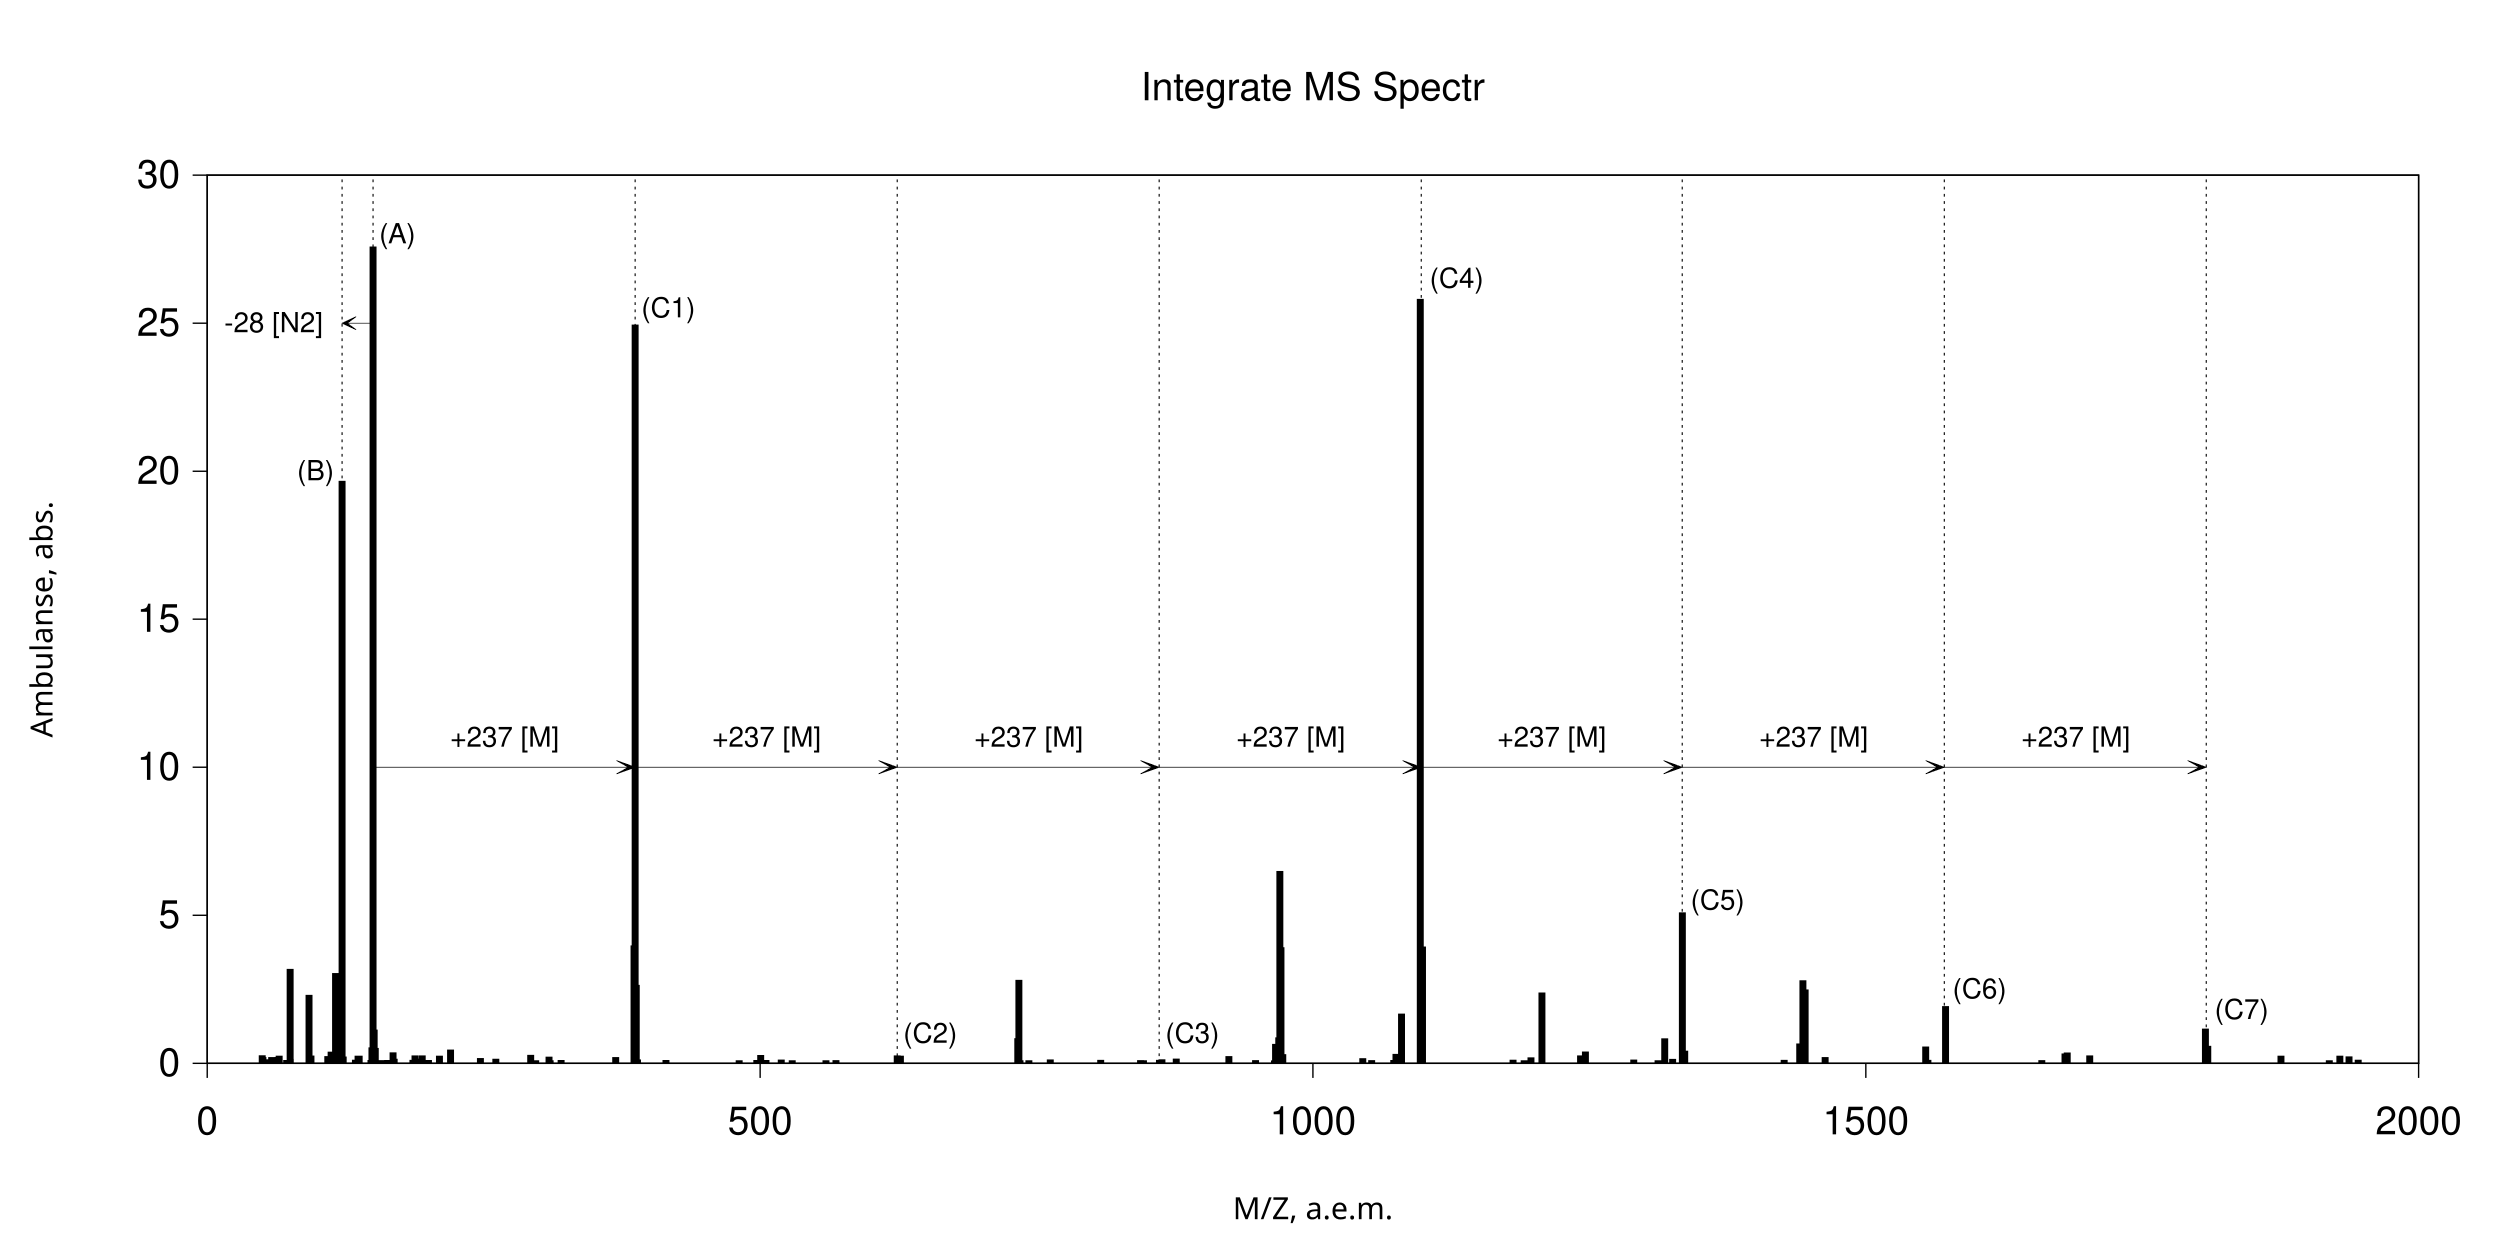
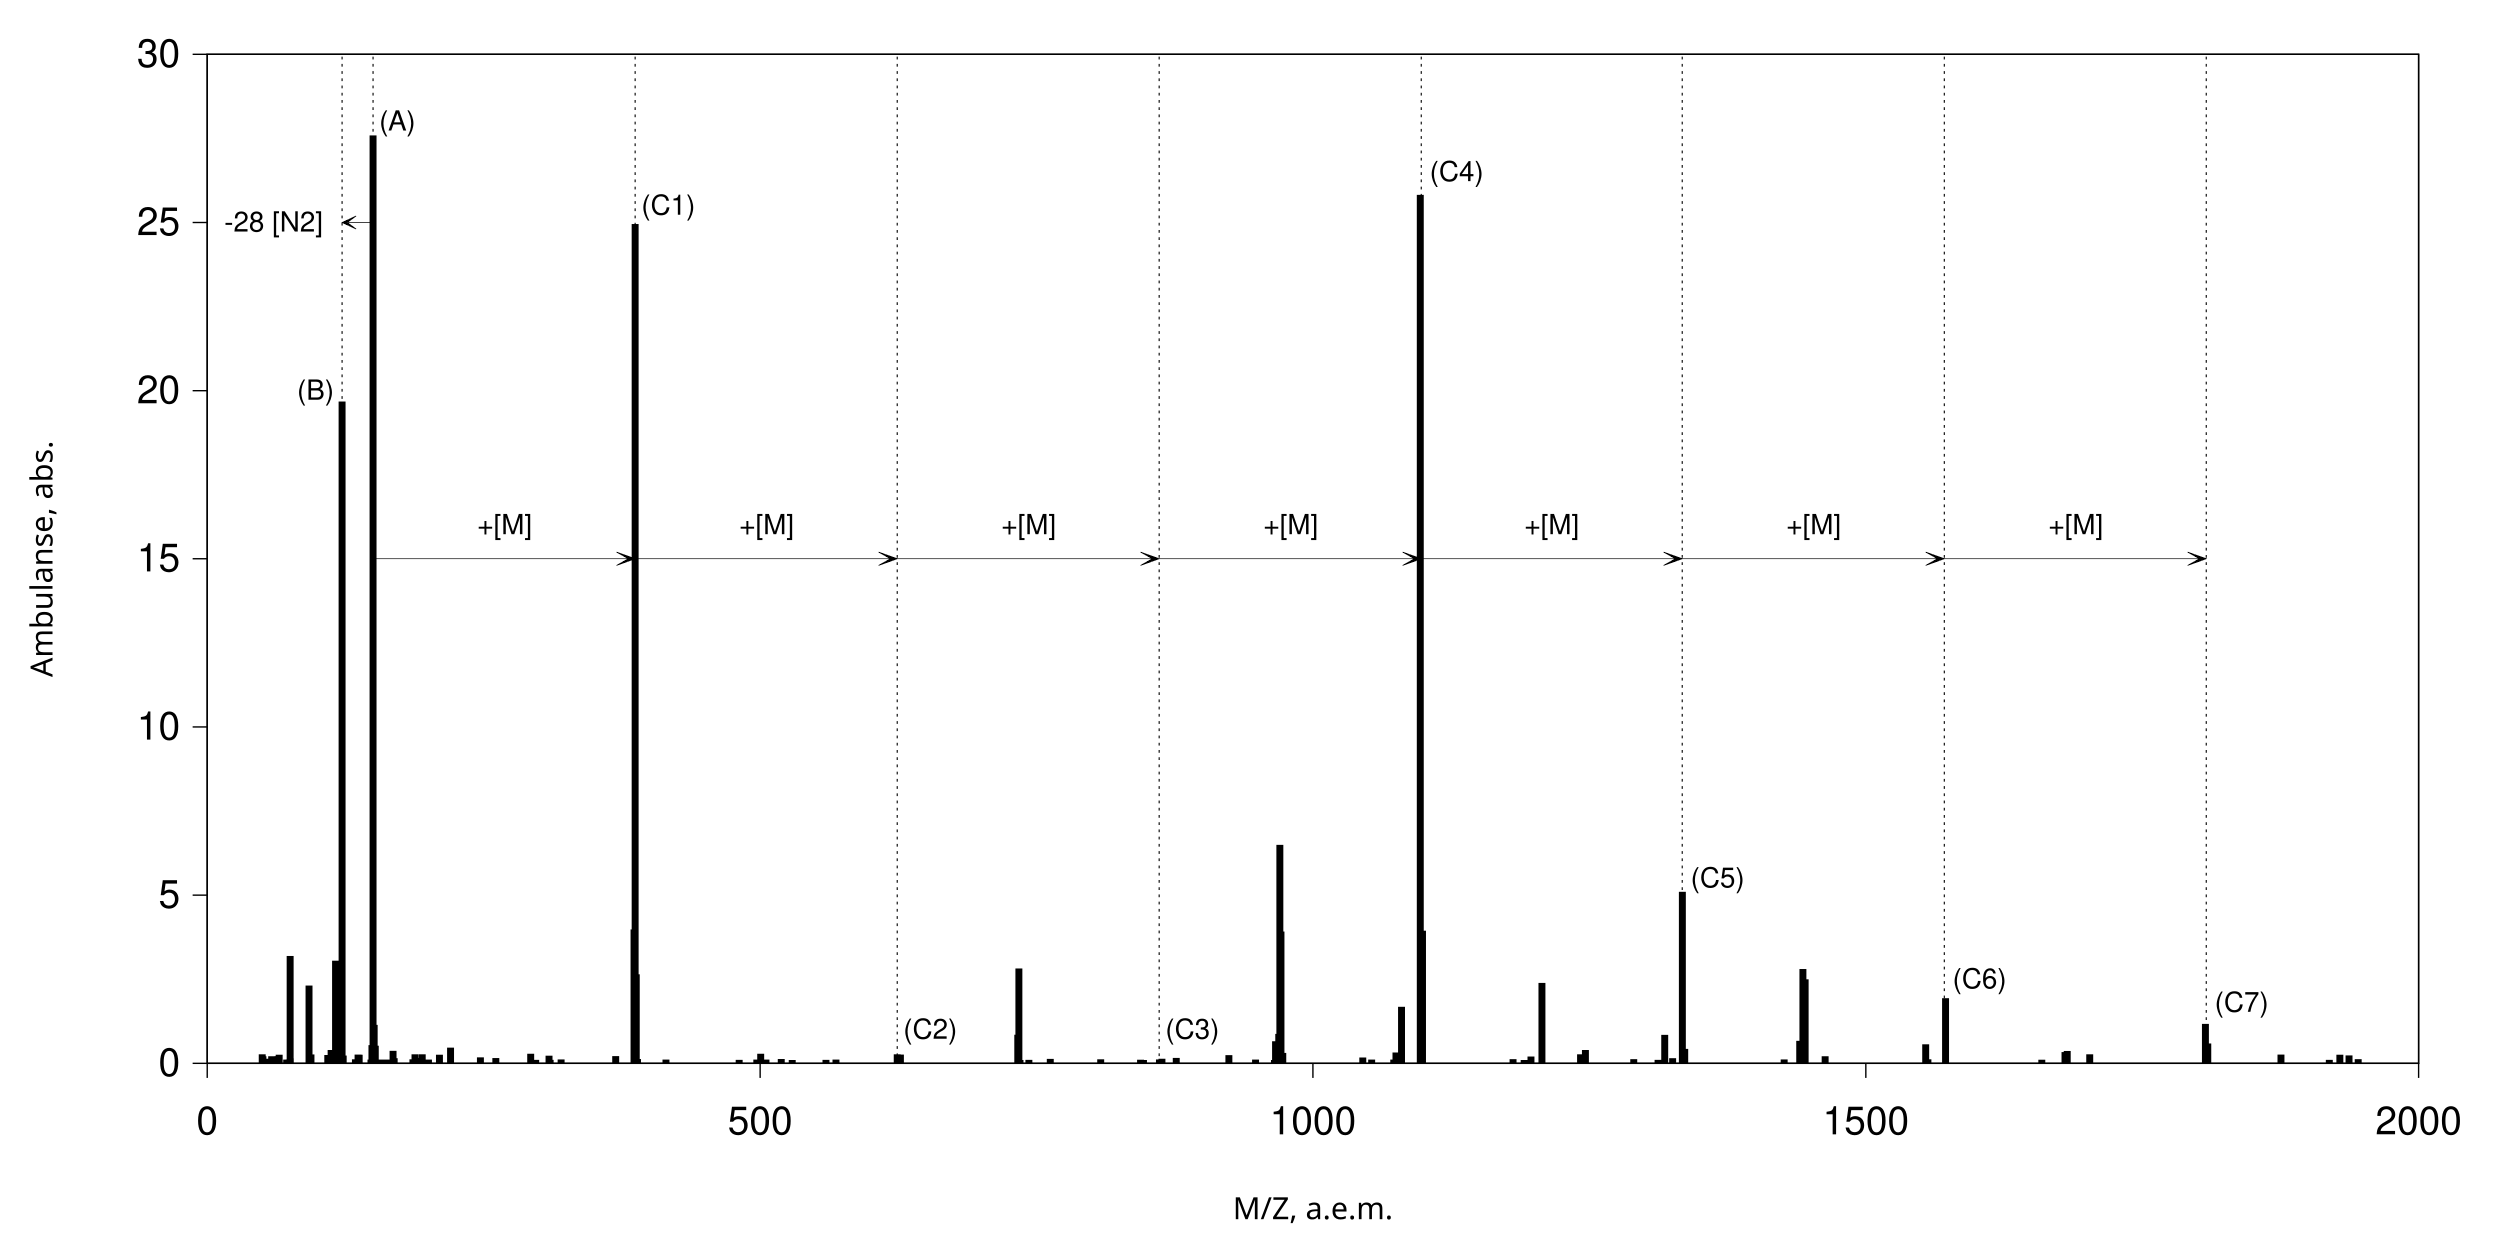
<svg xmlns="http://www.w3.org/2000/svg" xmlns:xlink="http://www.w3.org/1999/xlink" width="1800" height="900" viewBox="0 0 1800 900">
  <g id="gnuplot_canvas">
    <rect x="0" y="0" width="1800" height="900" fill="none" />
    <defs>
      <circle id="gpDot" r="0.5" stroke-width="0.5" />
      <path id="gpPt0" stroke-width="0.095" stroke="currentColor" d="M-1,0 h2 M0,-1 v2" />
      <path id="gpPt1" stroke-width="0.095" stroke="currentColor" d="M-1,-1 L1,1 M1,-1 L-1,1" />
      <path id="gpPt2" stroke-width="0.095" stroke="currentColor" d="M-1,0 L1,0 M0,-1 L0,1 M-1,-1 L1,1 M-1,1 L1,-1" />
      <rect id="gpPt3" stroke-width="0.095" stroke="currentColor" x="-1" y="-1" width="2" height="2" />
      <rect id="gpPt4" stroke-width="0.095" stroke="currentColor" fill="currentColor" x="-1" y="-1" width="2" height="2" />
      <circle id="gpPt5" stroke-width="0.095" stroke="currentColor" cx="0" cy="0" r="1" />
      <use xlink:href="#gpPt5" id="gpPt6" fill="currentColor" stroke="none" />
      <path id="gpPt7" stroke-width="0.095" stroke="currentColor" d="M0,-1.33 L-1.33,0.67 L1.33,0.67 z" />
      <use xlink:href="#gpPt7" id="gpPt8" fill="currentColor" stroke="none" />
      <use xlink:href="#gpPt7" id="gpPt9" stroke="currentColor" transform="rotate(180)" />
      <use xlink:href="#gpPt9" id="gpPt10" fill="currentColor" stroke="none" />
      <use xlink:href="#gpPt3" id="gpPt11" stroke="currentColor" transform="rotate(45)" />
      <use xlink:href="#gpPt11" id="gpPt12" fill="currentColor" stroke="none" />
      <path id="gpPt13" stroke-width="0.095" stroke="currentColor" d="M0,1.330 L1.265,0.411 L0.782,-1.067 L-0.782,-1.076 L-1.265,0.411 z" />
      <use xlink:href="#gpPt13" id="gpPt14" fill="currentColor" stroke="none" />
      <filter id="textbox" filterUnits="objectBoundingBox" x="0" y="0" height="1" width="1">
        <feFlood flood-color="white" flood-opacity="1" result="bgnd" />
        <feComposite in="SourceGraphic" in2="bgnd" operator="atop" />
      </filter>
      <filter id="greybox" filterUnits="objectBoundingBox" x="0" y="0" height="1" width="1">
        <feFlood flood-color="lightgrey" flood-opacity="1" result="grey" />
        <feComposite in="SourceGraphic" in2="grey" operator="atop" />
      </filter>
    </defs>
    <g fill="none" color="white" stroke="currentColor" stroke-width="1.00" stroke-linecap="butt" stroke-linejoin="miter">
</g>
    <g fill="none" color="black" stroke="currentColor" stroke-width="1.00" stroke-linecap="butt" stroke-linejoin="miter">
      <path stroke="black" d="M149.2,765.6 L138.7,765.6  " />
      <g transform="translate(129.7,774.7)" stroke="none" fill="black" font-family="Helvetica" font-size="28.00" text-anchor="end">
        <text>
          <tspan font-family="Helvetica"> 0</tspan>
        </text>
      </g>
    </g>
    <g fill="none" color="black" stroke="currentColor" stroke-width="1.00" stroke-linecap="butt" stroke-linejoin="miter">
-       <path stroke="black" d="M149.2,659.0 L138.7,659.0  " />
-       <g transform="translate(129.7,668.1)" stroke="none" fill="black" font-family="Helvetica" font-size="28.00" text-anchor="end">
+       <path stroke="black" d="M149.2,644.5 L138.7,644.5  " />
+       <g transform="translate(129.7,653.6)" stroke="none" fill="black" font-family="Helvetica" font-size="28.00" text-anchor="end">
        <text>
          <tspan font-family="Helvetica"> 5</tspan>
        </text>
      </g>
    </g>
    <g fill="none" color="black" stroke="currentColor" stroke-width="1.00" stroke-linecap="butt" stroke-linejoin="miter">
-       <path stroke="black" d="M149.2,552.4 L138.7,552.4  " />
-       <g transform="translate(129.7,561.5)" stroke="none" fill="black" font-family="Helvetica" font-size="28.00" text-anchor="end">
+       <path stroke="black" d="M149.2,523.4 L138.7,523.4  " />
+       <g transform="translate(129.7,532.5)" stroke="none" fill="black" font-family="Helvetica" font-size="28.00" text-anchor="end">
        <text>
          <tspan font-family="Helvetica"> 10</tspan>
        </text>
      </g>
    </g>
    <g fill="none" color="black" stroke="currentColor" stroke-width="1.00" stroke-linecap="butt" stroke-linejoin="miter">
-       <path stroke="black" d="M149.2,445.8 L138.7,445.8  " />
-       <g transform="translate(129.7,454.9)" stroke="none" fill="black" font-family="Helvetica" font-size="28.00" text-anchor="end">
+       <path stroke="black" d="M149.2,402.3 L138.7,402.3  " />
+       <g transform="translate(129.7,411.4)" stroke="none" fill="black" font-family="Helvetica" font-size="28.00" text-anchor="end">
        <text>
          <tspan font-family="Helvetica"> 15</tspan>
        </text>
      </g>
    </g>
    <g fill="none" color="black" stroke="currentColor" stroke-width="1.00" stroke-linecap="butt" stroke-linejoin="miter">
-       <path stroke="black" d="M149.2,339.3 L138.7,339.3  " />
-       <g transform="translate(129.7,348.4)" stroke="none" fill="black" font-family="Helvetica" font-size="28.00" text-anchor="end">
+       <path stroke="black" d="M149.2,281.3 L138.7,281.3  " />
+       <g transform="translate(129.7,290.4)" stroke="none" fill="black" font-family="Helvetica" font-size="28.00" text-anchor="end">
        <text>
          <tspan font-family="Helvetica"> 20</tspan>
        </text>
      </g>
    </g>
    <g fill="none" color="black" stroke="currentColor" stroke-width="1.00" stroke-linecap="butt" stroke-linejoin="miter">
-       <path stroke="black" d="M149.2,232.7 L138.7,232.7  " />
-       <g transform="translate(129.7,241.8)" stroke="none" fill="black" font-family="Helvetica" font-size="28.00" text-anchor="end">
+       <path stroke="black" d="M149.2,160.2 L138.7,160.2  " />
+       <g transform="translate(129.7,169.3)" stroke="none" fill="black" font-family="Helvetica" font-size="28.00" text-anchor="end">
        <text>
          <tspan font-family="Helvetica"> 25</tspan>
        </text>
      </g>
    </g>
    <g fill="none" color="black" stroke="currentColor" stroke-width="1.00" stroke-linecap="butt" stroke-linejoin="miter">
-       <path stroke="black" d="M149.2,126.1 L138.7,126.1  " />
-       <g transform="translate(129.7,135.2)" stroke="none" fill="black" font-family="Helvetica" font-size="28.00" text-anchor="end">
+       <path stroke="black" d="M149.2,39.1 L138.7,39.1  " />
+       <g transform="translate(129.7,48.2)" stroke="none" fill="black" font-family="Helvetica" font-size="28.00" text-anchor="end">
        <text>
          <tspan font-family="Helvetica"> 30</tspan>
        </text>
      </g>
    </g>
    <g fill="none" color="black" stroke="currentColor" stroke-width="1.00" stroke-linecap="butt" stroke-linejoin="miter">
      <path stroke="black" d="M149.2,765.6 L149.2,776.1  " />
      <g transform="translate(149.2,816.7)" stroke="none" fill="black" font-family="Helvetica" font-size="28.00" text-anchor="middle">
        <text>
          <tspan font-family="Helvetica"> 0</tspan>
        </text>
      </g>
    </g>
    <g fill="none" color="black" stroke="currentColor" stroke-width="1.00" stroke-linecap="butt" stroke-linejoin="miter">
      <path stroke="black" d="M547.3,765.6 L547.3,776.1  " />
      <g transform="translate(547.3,816.7)" stroke="none" fill="black" font-family="Helvetica" font-size="28.00" text-anchor="middle">
        <text>
          <tspan font-family="Helvetica"> 500</tspan>
        </text>
      </g>
    </g>
    <g fill="none" color="black" stroke="currentColor" stroke-width="1.00" stroke-linecap="butt" stroke-linejoin="miter">
      <path stroke="black" d="M945.3,765.6 L945.3,776.1  " />
      <g transform="translate(945.3,816.7)" stroke="none" fill="black" font-family="Helvetica" font-size="28.00" text-anchor="middle">
        <text>
          <tspan font-family="Helvetica"> 1000</tspan>
        </text>
      </g>
    </g>
    <g fill="none" color="black" stroke="currentColor" stroke-width="1.00" stroke-linecap="butt" stroke-linejoin="miter">
      <path stroke="black" d="M1343.4,765.6 L1343.4,776.1  " />
      <g transform="translate(1343.4,816.7)" stroke="none" fill="black" font-family="Helvetica" font-size="28.00" text-anchor="middle">
        <text>
          <tspan font-family="Helvetica"> 1500</tspan>
        </text>
      </g>
    </g>
    <g fill="none" color="black" stroke="currentColor" stroke-width="1.00" stroke-linecap="butt" stroke-linejoin="miter">
      <path stroke="black" d="M1741.4,765.6 L1741.4,776.1  " />
      <g transform="translate(1741.4,816.7)" stroke="none" fill="black" font-family="Helvetica" font-size="28.00" text-anchor="middle">
        <text>
          <tspan font-family="Helvetica"> 2000</tspan>
        </text>
      </g>
    </g>
    <g fill="none" color="black" stroke="currentColor" stroke-width="1.00" stroke-linecap="butt" stroke-linejoin="miter">
</g>
    <g fill="none" color="black" stroke="currentColor" stroke-width="1.00" stroke-linecap="butt" stroke-linejoin="miter">
-       <path stroke="black" d="M149.2,126.1 L149.2,765.6 L1741.4,765.6 L1741.4,126.1 L149.2,126.1 Z  " />
-       <g transform="translate(227.2,345.8)" stroke="none" fill="black" font-family="Helvetica" font-size="20.00" text-anchor="middle">
+       <path stroke="black" d="M149.2,39.1 L149.2,765.6 L1741.4,765.6 L1741.4,39.1 L149.2,39.1 Z  " />
+       <g transform="translate(227.2,287.8)" stroke="none" fill="black" font-family="Helvetica" font-size="20.00" text-anchor="middle">
        <text>
          <tspan font-family="Helvetica">(B)</tspan>
        </text>
      </g>
-       <g transform="translate(286.1,175.2)" stroke="none" fill="black" font-family="Helvetica" font-size="20.00" text-anchor="middle">
+       <g transform="translate(286.1,94.0)" stroke="none" fill="black" font-family="Helvetica" font-size="20.00" text-anchor="middle">
        <text>
          <tspan font-family="Helvetica">(A)</tspan>
        </text>
      </g>
-       <g transform="translate(481.2,228.5)" stroke="none" fill="black" font-family="Helvetica" font-size="20.00" text-anchor="middle">
+       <g transform="translate(481.2,154.6)" stroke="none" fill="black" font-family="Helvetica" font-size="20.00" text-anchor="middle">
        <text>
          <tspan font-family="Helvetica">(C1)</tspan>
        </text>
      </g>
-       <g transform="translate(669.8,750.8)" stroke="none" fill="black" font-family="Helvetica" font-size="20.00" text-anchor="middle">
+       <g transform="translate(669.8,747.9)" stroke="none" fill="black" font-family="Helvetica" font-size="20.00" text-anchor="middle">
        <text>
          <tspan font-family="Helvetica">(C2)</tspan>
        </text>
      </g>
-       <g transform="translate(858.5,750.8)" stroke="none" fill="black" font-family="Helvetica" font-size="20.00" text-anchor="middle">
+       <g transform="translate(858.5,747.9)" stroke="none" fill="black" font-family="Helvetica" font-size="20.00" text-anchor="middle">
        <text>
          <tspan font-family="Helvetica">(C3)</tspan>
        </text>
      </g>
-       <g transform="translate(1048.8,207.2)" stroke="none" fill="black" font-family="Helvetica" font-size="20.00" text-anchor="middle">
+       <g transform="translate(1048.8,130.4)" stroke="none" fill="black" font-family="Helvetica" font-size="20.00" text-anchor="middle">
        <text>
          <tspan font-family="Helvetica">(C4)</tspan>
        </text>
      </g>
-       <g transform="translate(1236.7,654.9)" stroke="none" fill="black" font-family="Helvetica" font-size="20.00" text-anchor="middle">
+       <g transform="translate(1236.7,638.9)" stroke="none" fill="black" font-family="Helvetica" font-size="20.00" text-anchor="middle">
        <text>
          <tspan font-family="Helvetica">(C5)</tspan>
        </text>
      </g>
-       <g transform="translate(1425.3,718.8)" stroke="none" fill="black" font-family="Helvetica" font-size="20.00" text-anchor="middle">
+       <g transform="translate(1425.3,711.6)" stroke="none" fill="black" font-family="Helvetica" font-size="20.00" text-anchor="middle">
        <text>
          <tspan font-family="Helvetica">(C6)</tspan>
        </text>
      </g>
-       <g transform="translate(1614.0,733.7)" stroke="none" fill="black" font-family="Helvetica" font-size="20.00" text-anchor="middle">
+       <g transform="translate(1614.0,728.5)" stroke="none" fill="black" font-family="Helvetica" font-size="20.00" text-anchor="middle">
        <text>
          <tspan font-family="Helvetica">(C7)</tspan>
        </text>
      </g>
-       <g transform="translate(197.0,239.2)" stroke="none" fill="black" font-family="Helvetica" font-size="20.00" text-anchor="middle">
+       <g transform="translate(197.0,166.7)" stroke="none" fill="black" font-family="Helvetica" font-size="20.00" text-anchor="middle">
        <text>
          <tspan font-family="Helvetica">-28 [N2]</tspan>
        </text>
      </g>
-       <g transform="translate(363.4,537.6)" stroke="none" fill="black" font-family="Helvetica" font-size="20.00" text-anchor="middle">
-         <text>
-           <tspan font-family="Helvetica">+237 [M]</tspan>
-         </text>
-       </g>
-       <g transform="translate(552.0,537.6)" stroke="none" fill="black" font-family="Helvetica" font-size="20.00" text-anchor="middle">
-         <text>
-           <tspan font-family="Helvetica">+237 [M]</tspan>
-         </text>
-       </g>
-       <g transform="translate(740.7,537.6)" stroke="none" fill="black" font-family="Helvetica" font-size="20.00" text-anchor="middle">
-         <text>
-           <tspan font-family="Helvetica">+237 [M]</tspan>
-         </text>
-       </g>
-       <g transform="translate(929.4,537.6)" stroke="none" fill="black" font-family="Helvetica" font-size="20.00" text-anchor="middle">
-         <text>
-           <tspan font-family="Helvetica">+237 [M]</tspan>
-         </text>
-       </g>
-       <g transform="translate(1117.3,537.6)" stroke="none" fill="black" font-family="Helvetica" font-size="20.00" text-anchor="middle">
-         <text>
-           <tspan font-family="Helvetica">+237 [M]</tspan>
-         </text>
-       </g>
-       <g transform="translate(1305.9,537.6)" stroke="none" fill="black" font-family="Helvetica" font-size="20.00" text-anchor="middle">
-         <text>
-           <tspan font-family="Helvetica">+237 [M]</tspan>
-         </text>
-       </g>
-       <g transform="translate(1494.6,537.6)" stroke="none" fill="black" font-family="Helvetica" font-size="20.00" text-anchor="middle">
-         <text>
-           <tspan font-family="Helvetica">+237 [M]</tspan>
+       <g transform="translate(363.4,384.6)" stroke="none" fill="black" font-family="Helvetica" font-size="20.00" text-anchor="middle">
+         <text>
+           <tspan font-family="Helvetica">+[M]</tspan>
+         </text>
+       </g>
+       <g transform="translate(552.0,384.6)" stroke="none" fill="black" font-family="Helvetica" font-size="20.00" text-anchor="middle">
+         <text>
+           <tspan font-family="Helvetica">+[M]</tspan>
+         </text>
+       </g>
+       <g transform="translate(740.7,384.6)" stroke="none" fill="black" font-family="Helvetica" font-size="20.00" text-anchor="middle">
+         <text>
+           <tspan font-family="Helvetica">+[M]</tspan>
+         </text>
+       </g>
+       <g transform="translate(929.4,384.6)" stroke="none" fill="black" font-family="Helvetica" font-size="20.00" text-anchor="middle">
+         <text>
+           <tspan font-family="Helvetica">+[M]</tspan>
+         </text>
+       </g>
+       <g transform="translate(1117.3,384.6)" stroke="none" fill="black" font-family="Helvetica" font-size="20.00" text-anchor="middle">
+         <text>
+           <tspan font-family="Helvetica">+[M]</tspan>
+         </text>
+       </g>
+       <g transform="translate(1305.9,384.6)" stroke="none" fill="black" font-family="Helvetica" font-size="20.00" text-anchor="middle">
+         <text>
+           <tspan font-family="Helvetica">+[M]</tspan>
+         </text>
+       </g>
+       <g transform="translate(1494.6,384.6)" stroke="none" fill="black" font-family="Helvetica" font-size="20.00" text-anchor="middle">
+         <text>
+           <tspan font-family="Helvetica">+[M]</tspan>
        </text>
      </g>
    </g>
    <g fill="none" color="black" stroke="black" stroke-width="0.80" stroke-linecap="butt" stroke-linejoin="miter">
</g>
    <g fill="none" color="black" stroke="currentColor" stroke-width="0.80" stroke-linecap="butt" stroke-linejoin="miter">
-       <path stroke="black" stroke-dasharray="2.0,3.2" d="M246.3,765.6 L246.3,126.1  " />
-     </g>
-     <g fill="none" color="black" stroke="currentColor" stroke-width="0.80" stroke-linecap="butt" stroke-linejoin="miter">
-       <path stroke="black" stroke-dasharray="2.0,3.2" d="M268.6,765.6 L268.6,126.1  " />
-     </g>
-     <g fill="none" color="black" stroke="currentColor" stroke-width="0.80" stroke-linecap="butt" stroke-linejoin="miter">
-       <path stroke="black" stroke-dasharray="2.0,3.2" d="M457.3,765.6 L457.3,126.1  " />
-     </g>
-     <g fill="none" color="black" stroke="currentColor" stroke-width="0.80" stroke-linecap="butt" stroke-linejoin="miter">
-       <path stroke="black" stroke-dasharray="2.0,3.2" d="M646.0,765.6 L646.0,126.1  " />
-     </g>
-     <g fill="none" color="black" stroke="currentColor" stroke-width="0.80" stroke-linecap="butt" stroke-linejoin="miter">
-       <path stroke="black" stroke-dasharray="2.0,3.2" d="M834.6,765.6 L834.6,126.1  " />
-     </g>
-     <g fill="none" color="black" stroke="currentColor" stroke-width="0.80" stroke-linecap="butt" stroke-linejoin="miter">
-       <path stroke="black" stroke-dasharray="2.0,3.2" d="M1023.3,765.6 L1023.3,126.1  " />
-     </g>
-     <g fill="none" color="black" stroke="currentColor" stroke-width="0.80" stroke-linecap="butt" stroke-linejoin="miter">
-       <path stroke="black" stroke-dasharray="2.0,3.2" d="M1211.2,765.6 L1211.2,126.1  " />
-     </g>
-     <g fill="none" color="black" stroke="currentColor" stroke-width="0.80" stroke-linecap="butt" stroke-linejoin="miter">
-       <path stroke="black" stroke-dasharray="2.0,3.2" d="M1399.9,765.6 L1399.9,126.1  " />
-     </g>
-     <g fill="none" color="black" stroke="currentColor" stroke-width="0.80" stroke-linecap="butt" stroke-linejoin="miter">
-       <path stroke="black" stroke-dasharray="2.0,3.2" d="M1588.5,765.6 L1588.5,126.1  " />
+       <path stroke="black" stroke-dasharray="2.0,3.2" d="M246.3,765.6 L246.3,39.1  " />
+     </g>
+     <g fill="none" color="black" stroke="currentColor" stroke-width="0.80" stroke-linecap="butt" stroke-linejoin="miter">
+       <path stroke="black" stroke-dasharray="2.0,3.2" d="M268.6,765.6 L268.6,39.1  " />
+     </g>
+     <g fill="none" color="black" stroke="currentColor" stroke-width="0.80" stroke-linecap="butt" stroke-linejoin="miter">
+       <path stroke="black" stroke-dasharray="2.0,3.2" d="M457.3,765.6 L457.3,39.1  " />
+     </g>
+     <g fill="none" color="black" stroke="currentColor" stroke-width="0.80" stroke-linecap="butt" stroke-linejoin="miter">
+       <path stroke="black" stroke-dasharray="2.0,3.2" d="M646.0,765.6 L646.0,39.1  " />
+     </g>
+     <g fill="none" color="black" stroke="currentColor" stroke-width="0.80" stroke-linecap="butt" stroke-linejoin="miter">
+       <path stroke="black" stroke-dasharray="2.0,3.2" d="M834.6,765.6 L834.6,39.1  " />
+     </g>
+     <g fill="none" color="black" stroke="currentColor" stroke-width="0.80" stroke-linecap="butt" stroke-linejoin="miter">
+       <path stroke="black" stroke-dasharray="2.0,3.2" d="M1023.3,765.6 L1023.3,39.1  " />
+     </g>
+     <g fill="none" color="black" stroke="currentColor" stroke-width="0.80" stroke-linecap="butt" stroke-linejoin="miter">
+       <path stroke="black" stroke-dasharray="2.0,3.2" d="M1211.2,765.6 L1211.2,39.1  " />
+     </g>
+     <g fill="none" color="black" stroke="currentColor" stroke-width="0.80" stroke-linecap="butt" stroke-linejoin="miter">
+       <path stroke="black" stroke-dasharray="2.0,3.2" d="M1399.9,765.6 L1399.9,39.1  " />
+     </g>
+     <g fill="none" color="black" stroke="currentColor" stroke-width="0.80" stroke-linecap="butt" stroke-linejoin="miter">
+       <path stroke="black" stroke-dasharray="2.0,3.2" d="M1588.5,765.6 L1588.5,39.1  " />
    </g>
    <g fill="none" color="black" stroke="black" stroke-width="0.50" stroke-linecap="butt" stroke-linejoin="miter">
</g>
    <g fill="none" color="black" stroke="currentColor" stroke-width="0.50" stroke-linecap="butt" stroke-linejoin="miter">
      <g stroke="none" shape-rendering="crispEdges">
-         <polygon fill="black" points="250.0,232.7 256.4,237.4 246.3,232.7 256.4,228.0 250.0,232.7 " />
-       </g>
-       <path stroke="black" d="M250.0,232.7 L256.4,237.4 L246.3,232.7 L256.4,228.0 L250.0,232.7 M268.6,232.7 L250.0,232.7  " />
-     </g>
-     <g fill="none" color="black" stroke="currentColor" stroke-width="0.50" stroke-linecap="butt" stroke-linejoin="miter">
-       <g stroke="none" shape-rendering="crispEdges">
-         <polygon fill="black" points="452.4,552.4 443.9,547.6 457.3,552.4 443.9,557.2 452.4,552.4 " />
-       </g>
-       <path stroke="black" d="M452.4,552.4 L443.9,547.6 L457.3,552.4 L443.9,557.2 L452.4,552.4 M268.6,552.4 L452.4,552.4  " />
-     </g>
-     <g fill="none" color="black" stroke="currentColor" stroke-width="0.50" stroke-linecap="butt" stroke-linejoin="miter">
-       <g stroke="none" shape-rendering="crispEdges">
-         <polygon fill="black" points="641.1,552.4 632.6,547.6 646.0,552.4 632.6,557.2 641.1,552.4 " />
-       </g>
-       <path stroke="black" d="M641.1,552.4 L632.6,547.6 L646.0,552.4 L632.6,557.2 L641.1,552.4 M457.3,552.4 L641.1,552.4  " />
-     </g>
-     <g fill="none" color="black" stroke="currentColor" stroke-width="0.50" stroke-linecap="butt" stroke-linejoin="miter">
-       <g stroke="none" shape-rendering="crispEdges">
-         <polygon fill="black" points="829.7,552.4 821.2,547.6 834.6,552.4 821.2,557.2 829.7,552.4 " />
-       </g>
-       <path stroke="black" d="M829.7,552.4 L821.2,547.6 L834.6,552.4 L821.2,557.2 L829.7,552.4 M646.0,552.4 L829.7,552.4  " />
-     </g>
-     <g fill="none" color="black" stroke="currentColor" stroke-width="0.50" stroke-linecap="butt" stroke-linejoin="miter">
-       <g stroke="none" shape-rendering="crispEdges">
-         <polygon fill="black" points="1018.4,552.4 1009.9,547.6 1023.3,552.4 1009.9,557.2 1018.4,552.4 " />
-       </g>
-       <path stroke="black" d="M1018.4,552.4 L1009.9,547.6 L1023.3,552.4 L1009.9,557.2 L1018.4,552.4 M834.6,552.4 L1018.4,552.4  " />
-     </g>
-     <g fill="none" color="black" stroke="currentColor" stroke-width="0.50" stroke-linecap="butt" stroke-linejoin="miter">
-       <g stroke="none" shape-rendering="crispEdges">
-         <polygon fill="black" points="1206.3,552.4 1197.8,547.6 1211.2,552.4 1197.8,557.2 1206.3,552.4 " />
-       </g>
-       <path stroke="black" d="M1206.3,552.4 L1197.8,547.6 L1211.2,552.4 L1197.8,557.2 L1206.3,552.4 M1023.3,552.4 L1206.3,552.4  " />
-     </g>
-     <g fill="none" color="black" stroke="currentColor" stroke-width="0.50" stroke-linecap="butt" stroke-linejoin="miter">
-       <g stroke="none" shape-rendering="crispEdges">
-         <polygon fill="black" points="1395.0,552.4 1386.5,547.6 1399.9,552.4 1386.5,557.2 1395.0,552.4 " />
-       </g>
-       <path stroke="black" d="M1395.0,552.4 L1386.5,547.6 L1399.9,552.4 L1386.5,557.2 L1395.0,552.4 M1211.2,552.4 L1395.0,552.4  " />
-     </g>
-     <g fill="none" color="black" stroke="currentColor" stroke-width="0.50" stroke-linecap="butt" stroke-linejoin="miter">
-       <g stroke="none" shape-rendering="crispEdges">
-         <polygon fill="black" points="1583.6,552.4 1575.1,547.6 1588.5,552.4 1575.1,557.2 1583.6,552.4 " />
-       </g>
-       <path stroke="black" d="M1583.6,552.4 L1575.1,547.6 L1588.5,552.4 L1575.1,557.2 L1583.6,552.4 M1399.9,552.4 L1583.6,552.4  " />
+         <polygon fill="black" points="250.0,160.2 256.4,164.9 246.3,160.2 256.4,155.5 250.0,160.2 " />
+       </g>
+       <path stroke="black" d="M250.0,160.2 L256.4,164.9 L246.3,160.2 L256.4,155.5 L250.0,160.2 M268.6,160.2 L250.0,160.2  " />
+     </g>
+     <g fill="none" color="black" stroke="currentColor" stroke-width="0.50" stroke-linecap="butt" stroke-linejoin="miter">
+       <g stroke="none" shape-rendering="crispEdges">
+         <polygon fill="black" points="452.4,402.3 443.9,397.5 457.3,402.3 443.9,407.1 452.4,402.3 " />
+       </g>
+       <path stroke="black" d="M452.4,402.3 L443.9,397.5 L457.3,402.3 L443.9,407.1 L452.4,402.3 M268.6,402.3 L452.4,402.3  " />
+     </g>
+     <g fill="none" color="black" stroke="currentColor" stroke-width="0.50" stroke-linecap="butt" stroke-linejoin="miter">
+       <g stroke="none" shape-rendering="crispEdges">
+         <polygon fill="black" points="641.1,402.3 632.6,397.5 646.0,402.3 632.6,407.1 641.1,402.3 " />
+       </g>
+       <path stroke="black" d="M641.1,402.3 L632.6,397.5 L646.0,402.3 L632.6,407.1 L641.1,402.3 M457.3,402.3 L641.1,402.3  " />
+     </g>
+     <g fill="none" color="black" stroke="currentColor" stroke-width="0.50" stroke-linecap="butt" stroke-linejoin="miter">
+       <g stroke="none" shape-rendering="crispEdges">
+         <polygon fill="black" points="829.7,402.3 821.2,397.5 834.6,402.3 821.2,407.1 829.7,402.3 " />
+       </g>
+       <path stroke="black" d="M829.7,402.3 L821.2,397.5 L834.6,402.3 L821.2,407.1 L829.7,402.3 M646.0,402.3 L829.7,402.3  " />
+     </g>
+     <g fill="none" color="black" stroke="currentColor" stroke-width="0.50" stroke-linecap="butt" stroke-linejoin="miter">
+       <g stroke="none" shape-rendering="crispEdges">
+         <polygon fill="black" points="1018.4,402.3 1009.9,397.5 1023.3,402.3 1009.9,407.1 1018.4,402.3 " />
+       </g>
+       <path stroke="black" d="M1018.4,402.3 L1009.9,397.5 L1023.3,402.3 L1009.9,407.1 L1018.4,402.3 M834.6,402.3 L1018.4,402.3  " />
+     </g>
+     <g fill="none" color="black" stroke="currentColor" stroke-width="0.50" stroke-linecap="butt" stroke-linejoin="miter">
+       <g stroke="none" shape-rendering="crispEdges">
+         <polygon fill="black" points="1206.3,402.3 1197.8,397.5 1211.2,402.3 1197.8,407.1 1206.3,402.3 " />
+       </g>
+       <path stroke="black" d="M1206.3,402.3 L1197.8,397.5 L1211.2,402.3 L1197.8,407.1 L1206.3,402.3 M1023.3,402.3 L1206.3,402.3  " />
+     </g>
+     <g fill="none" color="black" stroke="currentColor" stroke-width="0.50" stroke-linecap="butt" stroke-linejoin="miter">
+       <g stroke="none" shape-rendering="crispEdges">
+         <polygon fill="black" points="1395.0,402.3 1386.5,397.5 1399.9,402.3 1386.5,407.1 1395.0,402.3 " />
+       </g>
+       <path stroke="black" d="M1395.0,402.3 L1386.5,397.5 L1399.9,402.3 L1386.5,407.1 L1395.0,402.3 M1211.2,402.3 L1395.0,402.3  " />
+     </g>
+     <g fill="none" color="black" stroke="currentColor" stroke-width="0.50" stroke-linecap="butt" stroke-linejoin="miter">
+       <g stroke="none" shape-rendering="crispEdges">
+         <polygon fill="black" points="1583.6,402.3 1575.1,397.5 1588.5,402.3 1575.1,407.1 1583.6,402.3 " />
+       </g>
+       <path stroke="black" d="M1583.6,402.3 L1575.1,397.5 L1588.5,402.3 L1575.1,407.1 L1583.6,402.3 M1399.9,402.3 L1583.6,402.3  " />
    </g>
    <g fill="none" color="black" stroke="black" stroke-width="1.00" stroke-linecap="butt" stroke-linejoin="miter">
</g>
    <g fill="none" color="black" stroke="currentColor" stroke-width="1.00" stroke-linecap="butt" stroke-linejoin="miter">
-       <g transform="translate(37.8,445.9) rotate(270)" stroke="none" fill="black" font-family="Helvetica-Bold" font-size="22.00" text-anchor="middle">
+       <g transform="translate(37.8,402.4) rotate(270)" stroke="none" fill="black" font-family="Helvetica-Bold" font-size="22.00" text-anchor="middle">
        <text>
          <tspan font-family="Helvetica-Bold">Ambulanse, abs.</tspan>
        </text>
      </g>
    </g>
    <g fill="none" color="black" stroke="currentColor" stroke-width="1.00" stroke-linecap="butt" stroke-linejoin="miter">
      <g transform="translate(945.3,877.8)" stroke="none" fill="black" font-family="Helvetica-Bold" font-size="22.00" text-anchor="middle">
        <text>
          <tspan font-family="Helvetica-Bold">M/Z, a.e.m.</tspan>
        </text>
      </g>
    </g>
    <g fill="none" color="black" stroke="currentColor" stroke-width="1.00" stroke-linecap="butt" stroke-linejoin="miter">
-       <g transform="translate(945.3,72.2)" stroke="none" fill="black" font-family="Helvetica" font-size="28.00" text-anchor="middle">
-         <text>
-           <tspan font-family="Helvetica">Integrate MS Spectr</tspan>
-         </text>
-       </g>
-     </g>
+ </g>
    <g id="gnuplot_plot_1">
-       <g fill="none" color="white" stroke="black" stroke-width="5.00" stroke-linecap="butt" stroke-linejoin="miter">
+       <g fill="none" color="white" stroke="currentColor" stroke-width="5.00" stroke-linecap="butt" stroke-linejoin="miter">
</g>
      <g fill="none" color="black" stroke="currentColor" stroke-width="5.00" stroke-linecap="butt" stroke-linejoin="miter">
-         <path stroke="black" d="M188.8,765.6 L188.8,759.8 M189.3,765.6 L189.3,761.1 M192.9,765.6 L192.9,762.7 M195.6,765.6 L195.6,761.1   M200.2,765.6 L200.2,761.0 M201.0,765.6 L201.0,760.1 M206.4,765.6 L206.4,763.2 M208.2,765.6 L208.2,763.2   M208.9,765.6 L208.9,697.6 M209.0,765.6 L209.0,762.4 M222.5,765.6 L222.5,716.3 M222.5,765.6 L222.5,761.5   M223.9,765.6 L223.9,760.0 M236.0,765.6 L236.0,760.4 M238.4,765.6 L238.4,757.2 M241.6,765.6 L241.6,700.6   M242.4,765.6 L242.4,762.8 M244.0,765.6 L244.0,762.4 M245.6,765.6 L245.6,763.0 M246.3,765.6 L246.3,346.2   M247.1,765.6 L247.1,760.7 M255.9,765.6 L255.9,763.0 M257.8,765.6 L257.8,760.1 M258.6,765.6 L258.6,760.1   M267.1,765.6 L267.1,763.2 M267.8,765.6 L267.8,754.1 M268.6,765.6 L268.6,177.5 M269.4,765.6 L269.4,741.3   M270.2,765.6 L270.2,754.5 M275.0,765.6 L275.0,763.3 M279.1,765.6 L279.1,763.2 M283.0,765.6 L283.0,757.7   M283.8,765.6 L283.8,762.3 M297.3,765.6 L297.3,763.1 M298.8,765.6 L298.8,759.9 M299.7,765.6 L299.7,762.2   M304.0,765.6 L304.0,759.9 M308.5,765.6 L308.5,763.2 M316.4,765.6 L316.4,760.1 M324.4,765.6 L324.4,755.7   M345.9,765.6 L345.9,761.8 M357.0,765.6 L357.0,762.3 M382.1,765.6 L382.1,759.5 M385.7,765.6 L385.7,763.4   M395.3,765.6 L395.3,760.8 M396.1,765.6 L396.1,763.4 M404.0,765.6 L404.0,763.2 M443.3,765.6 L443.3,761.1   M456.5,765.6 L456.5,680.7 M457.3,765.6 L457.3,233.7 M458.1,765.6 L458.1,709.1 M459.0,765.6 L459.0,762.8   M479.5,765.6 L479.5,763.2 M532.2,765.6 L532.2,763.4 M544.9,765.6 L544.9,763.2 M547.7,765.6 L547.7,759.6   M551.5,765.6 L551.5,763.2 M562.5,765.6 L562.5,762.9 M570.4,765.6 L570.4,763.4 M594.7,765.6 L594.7,763.4   M601.9,765.6 L601.9,763.3 M646.0,765.6 L646.0,759.9 M648.3,765.6 L648.3,760.1 M732.8,765.6 L732.8,747.5   M733.6,765.6 L733.6,705.5 M734.4,765.6 L734.4,763.4 M740.8,765.6 L740.8,763.4 M756.2,765.6 L756.2,762.8   M792.5,765.6 L792.5,763.1 M821.2,765.6 L821.2,763.3 M823.3,765.6 L823.3,763.4 M834.8,765.6 L834.8,763.1   M836.6,765.6 L836.6,762.7 M846.9,765.6 L846.9,762.2 M884.8,765.6 L884.8,760.4 M904.0,765.6 L904.0,763.3   M917.6,765.6 L917.6,763.5 M918.4,765.6 L918.4,751.6 M919.9,765.6 L919.9,760.9 M920.7,765.6 L920.7,746.9   M921.5,765.6 L921.5,627.1 M922.3,765.6 L922.3,682.0 M923.6,765.6 L923.6,759.0 M981.2,765.6 L981.2,761.9   M987.6,765.6 L987.6,763.3 M1003.5,765.6 L1003.5,763.2 M1005.1,765.6 L1005.1,758.8 M1009.1,765.6 L1009.1,729.8   M1022.6,765.6 L1022.6,215.2 M1024.2,765.6 L1024.2,681.5 M1089.4,765.6 L1089.4,763.0 M1097.4,765.6 L1097.4,763.4   M1102.3,765.6 L1102.3,761.3 M1110.2,765.6 L1110.2,714.6 M1138.0,765.6 L1138.0,759.9 M1141.5,765.6 L1141.5,757.1   M1176.3,765.6 L1176.3,762.9 M1193.8,765.6 L1193.8,763.4 M1197.0,765.6 L1197.0,763.4 M1198.6,765.6 L1198.6,747.6   M1204.3,765.6 L1204.3,762.4 M1211.3,765.6 L1211.3,656.9 M1213.0,765.6 L1213.0,756.5 M1284.6,765.6 L1284.6,763.1   M1295.8,765.6 L1295.8,751.3 M1298.1,765.6 L1298.1,705.8 M1299.7,765.6 L1299.7,712.4 M1314.1,765.6 L1314.1,761.1   M1386.5,765.6 L1386.5,753.5 M1388.1,765.6 L1388.1,763.1 M1400.8,765.6 L1400.8,724.4 M1470.1,765.6 L1470.1,763.3   M1486.8,765.6 L1486.8,758.5 M1488.4,765.6 L1488.4,757.8 M1504.6,765.6 L1504.6,759.9 M1587.9,765.6 L1587.9,740.6   M1589.6,765.6 L1589.6,753.0 M1642.3,765.6 L1642.3,760.1 M1677.1,765.6 L1677.1,763.4 M1684.7,765.6 L1684.7,760.1   M1691.3,765.6 L1691.3,760.6 M1697.9,765.6 L1697.9,763.0  " />
+         <path stroke="black" d="M188.8,765.6 L188.8,759.1 M189.3,765.6 L189.3,760.5 M192.9,765.6 L192.9,762.3 M195.6,765.6 L195.6,760.5   M200.2,765.6 L200.2,760.4 M201.0,765.6 L201.0,759.4 M206.4,765.6 L206.4,762.9 M208.2,765.6 L208.2,762.8   M208.9,765.6 L208.9,688.3 M209.0,765.6 L209.0,762.0 M222.5,765.6 L222.5,709.6 M222.5,765.6 L222.5,761.0   M223.9,765.6 L223.9,759.2 M236.0,765.6 L236.0,759.6 M238.4,765.6 L238.4,756.0 M241.6,765.6 L241.6,691.7   M242.4,765.6 L242.4,762.4 M244.0,765.6 L244.0,762.0 M245.6,765.6 L245.6,762.6 M246.3,765.6 L246.3,289.1   M247.1,765.6 L247.1,760.0 M255.9,765.6 L255.9,762.7 M257.8,765.6 L257.8,759.3 M258.6,765.6 L258.6,759.4   M267.1,765.6 L267.1,762.9 M267.8,765.6 L267.8,752.5 M268.6,765.6 L268.6,97.5 M269.4,765.6 L269.4,737.9   M270.2,765.6 L270.2,752.9 M275.0,765.6 L275.0,762.9 M279.1,765.6 L279.1,762.9 M283.0,765.6 L283.0,756.6   M283.8,765.6 L283.8,761.9 M297.3,765.6 L297.3,762.7 M298.8,765.6 L298.8,759.1 M299.7,765.6 L299.7,761.7   M304.0,765.6 L304.0,759.1 M308.5,765.6 L308.5,762.9 M316.4,765.6 L316.4,759.4 M324.4,765.6 L324.4,754.3   M345.9,765.6 L345.9,761.3 M357.0,765.6 L357.0,761.8 M382.1,765.6 L382.1,758.7 M385.7,765.6 L385.7,763.1   M395.3,765.6 L395.3,760.1 M396.1,765.6 L396.1,763.1 M404.0,765.6 L404.0,762.8 M443.3,765.6 L443.3,760.4   M456.5,765.6 L456.5,669.2 M457.3,765.6 L457.3,161.3 M458.1,765.6 L458.1,701.5 M459.0,765.6 L459.0,762.5   M479.5,765.6 L479.5,762.9 M532.2,765.6 L532.2,763.1 M544.9,765.6 L544.9,762.9 M547.7,765.6 L547.7,758.7   M551.5,765.6 L551.5,762.9 M562.5,765.6 L562.5,762.5 M570.4,765.6 L570.4,763.2 M594.7,765.6 L594.7,763.1   M601.9,765.6 L601.9,762.9 M646.0,765.6 L646.0,759.1 M648.3,765.6 L648.3,759.3 M732.8,765.6 L732.8,745.0   M733.6,765.6 L733.6,697.3 M734.4,765.6 L734.4,763.2 M740.8,765.6 L740.8,763.1 M756.2,765.6 L756.2,762.4   M792.5,765.6 L792.5,762.7 M821.2,765.6 L821.2,763.0 M823.3,765.6 L823.3,763.2 M834.8,765.6 L834.8,762.8   M836.6,765.6 L836.6,762.3 M846.9,765.6 L846.9,761.7 M884.8,765.6 L884.8,759.7 M904.0,765.6 L904.0,762.9   M917.6,765.6 L917.6,763.2 M918.4,765.6 L918.4,749.7 M919.9,765.6 L919.9,760.3 M920.7,765.6 L920.7,744.4   M921.5,765.6 L921.5,608.3 M922.3,765.6 L922.3,670.7 M923.6,765.6 L923.6,758.1 M981.2,765.6 L981.2,761.4   M987.6,765.6 L987.6,762.9 M1003.5,765.6 L1003.5,762.9 M1005.1,765.6 L1005.1,757.8 M1009.1,765.6 L1009.1,724.9   M1022.6,765.6 L1022.6,140.3 M1024.2,765.6 L1024.2,670.1 M1089.4,765.6 L1089.4,762.6 M1097.4,765.6 L1097.4,763.2   M1102.3,765.6 L1102.3,760.7 M1110.2,765.6 L1110.2,707.7 M1138.0,765.6 L1138.0,759.1 M1141.5,765.6 L1141.5,756.0   M1176.3,765.6 L1176.3,762.6 M1193.8,765.6 L1193.8,763.1 M1197.0,765.6 L1197.0,763.1 M1198.6,765.6 L1198.6,745.1   M1204.3,765.6 L1204.3,761.9 M1211.3,765.6 L1211.3,642.1 M1213.0,765.6 L1213.0,755.2 M1284.6,765.6 L1284.6,762.8   M1295.8,765.6 L1295.8,749.4 M1298.1,765.6 L1298.1,697.7 M1299.7,765.6 L1299.7,705.1 M1314.1,765.6 L1314.1,760.5   M1386.5,765.6 L1386.5,751.9 M1388.1,765.6 L1388.1,762.7 M1400.8,765.6 L1400.8,718.7 M1470.1,765.6 L1470.1,763.0   M1486.8,765.6 L1486.8,757.5 M1488.4,765.6 L1488.4,756.7 M1504.6,765.6 L1504.6,759.1 M1587.9,765.6 L1587.9,737.2   M1589.6,765.6 L1589.6,751.3 M1642.3,765.6 L1642.3,759.3 M1677.1,765.6 L1677.1,763.1 M1684.7,765.6 L1684.7,759.4   M1691.3,765.6 L1691.3,759.9 M1697.9,765.6 L1697.9,762.6  " />
      </g>
    </g>
    <g fill="none" color="white" stroke="black" stroke-width="2.00" stroke-linecap="butt" stroke-linejoin="miter">
</g>
    <g fill="none" color="black" stroke="currentColor" stroke-width="2.00" stroke-linecap="butt" stroke-linejoin="miter">
</g>
    <g fill="none" color="black" stroke="black" stroke-width="1.00" stroke-linecap="butt" stroke-linejoin="miter">
</g>
    <g fill="none" color="black" stroke="currentColor" stroke-width="1.00" stroke-linecap="butt" stroke-linejoin="miter">
-       <path stroke="black" d="M149.2,126.1 L149.2,765.6 L1741.4,765.6 L1741.4,126.1 L149.2,126.1 Z  " />
+       <path stroke="black" d="M149.2,39.1 L149.2,765.6 L1741.4,765.6 L1741.4,39.1 L149.2,39.1 Z  " />
    </g>
    <g fill="none" color="black" stroke="currentColor" stroke-width="1.00" stroke-linecap="butt" stroke-linejoin="miter">
</g>
  </g>
</svg>
